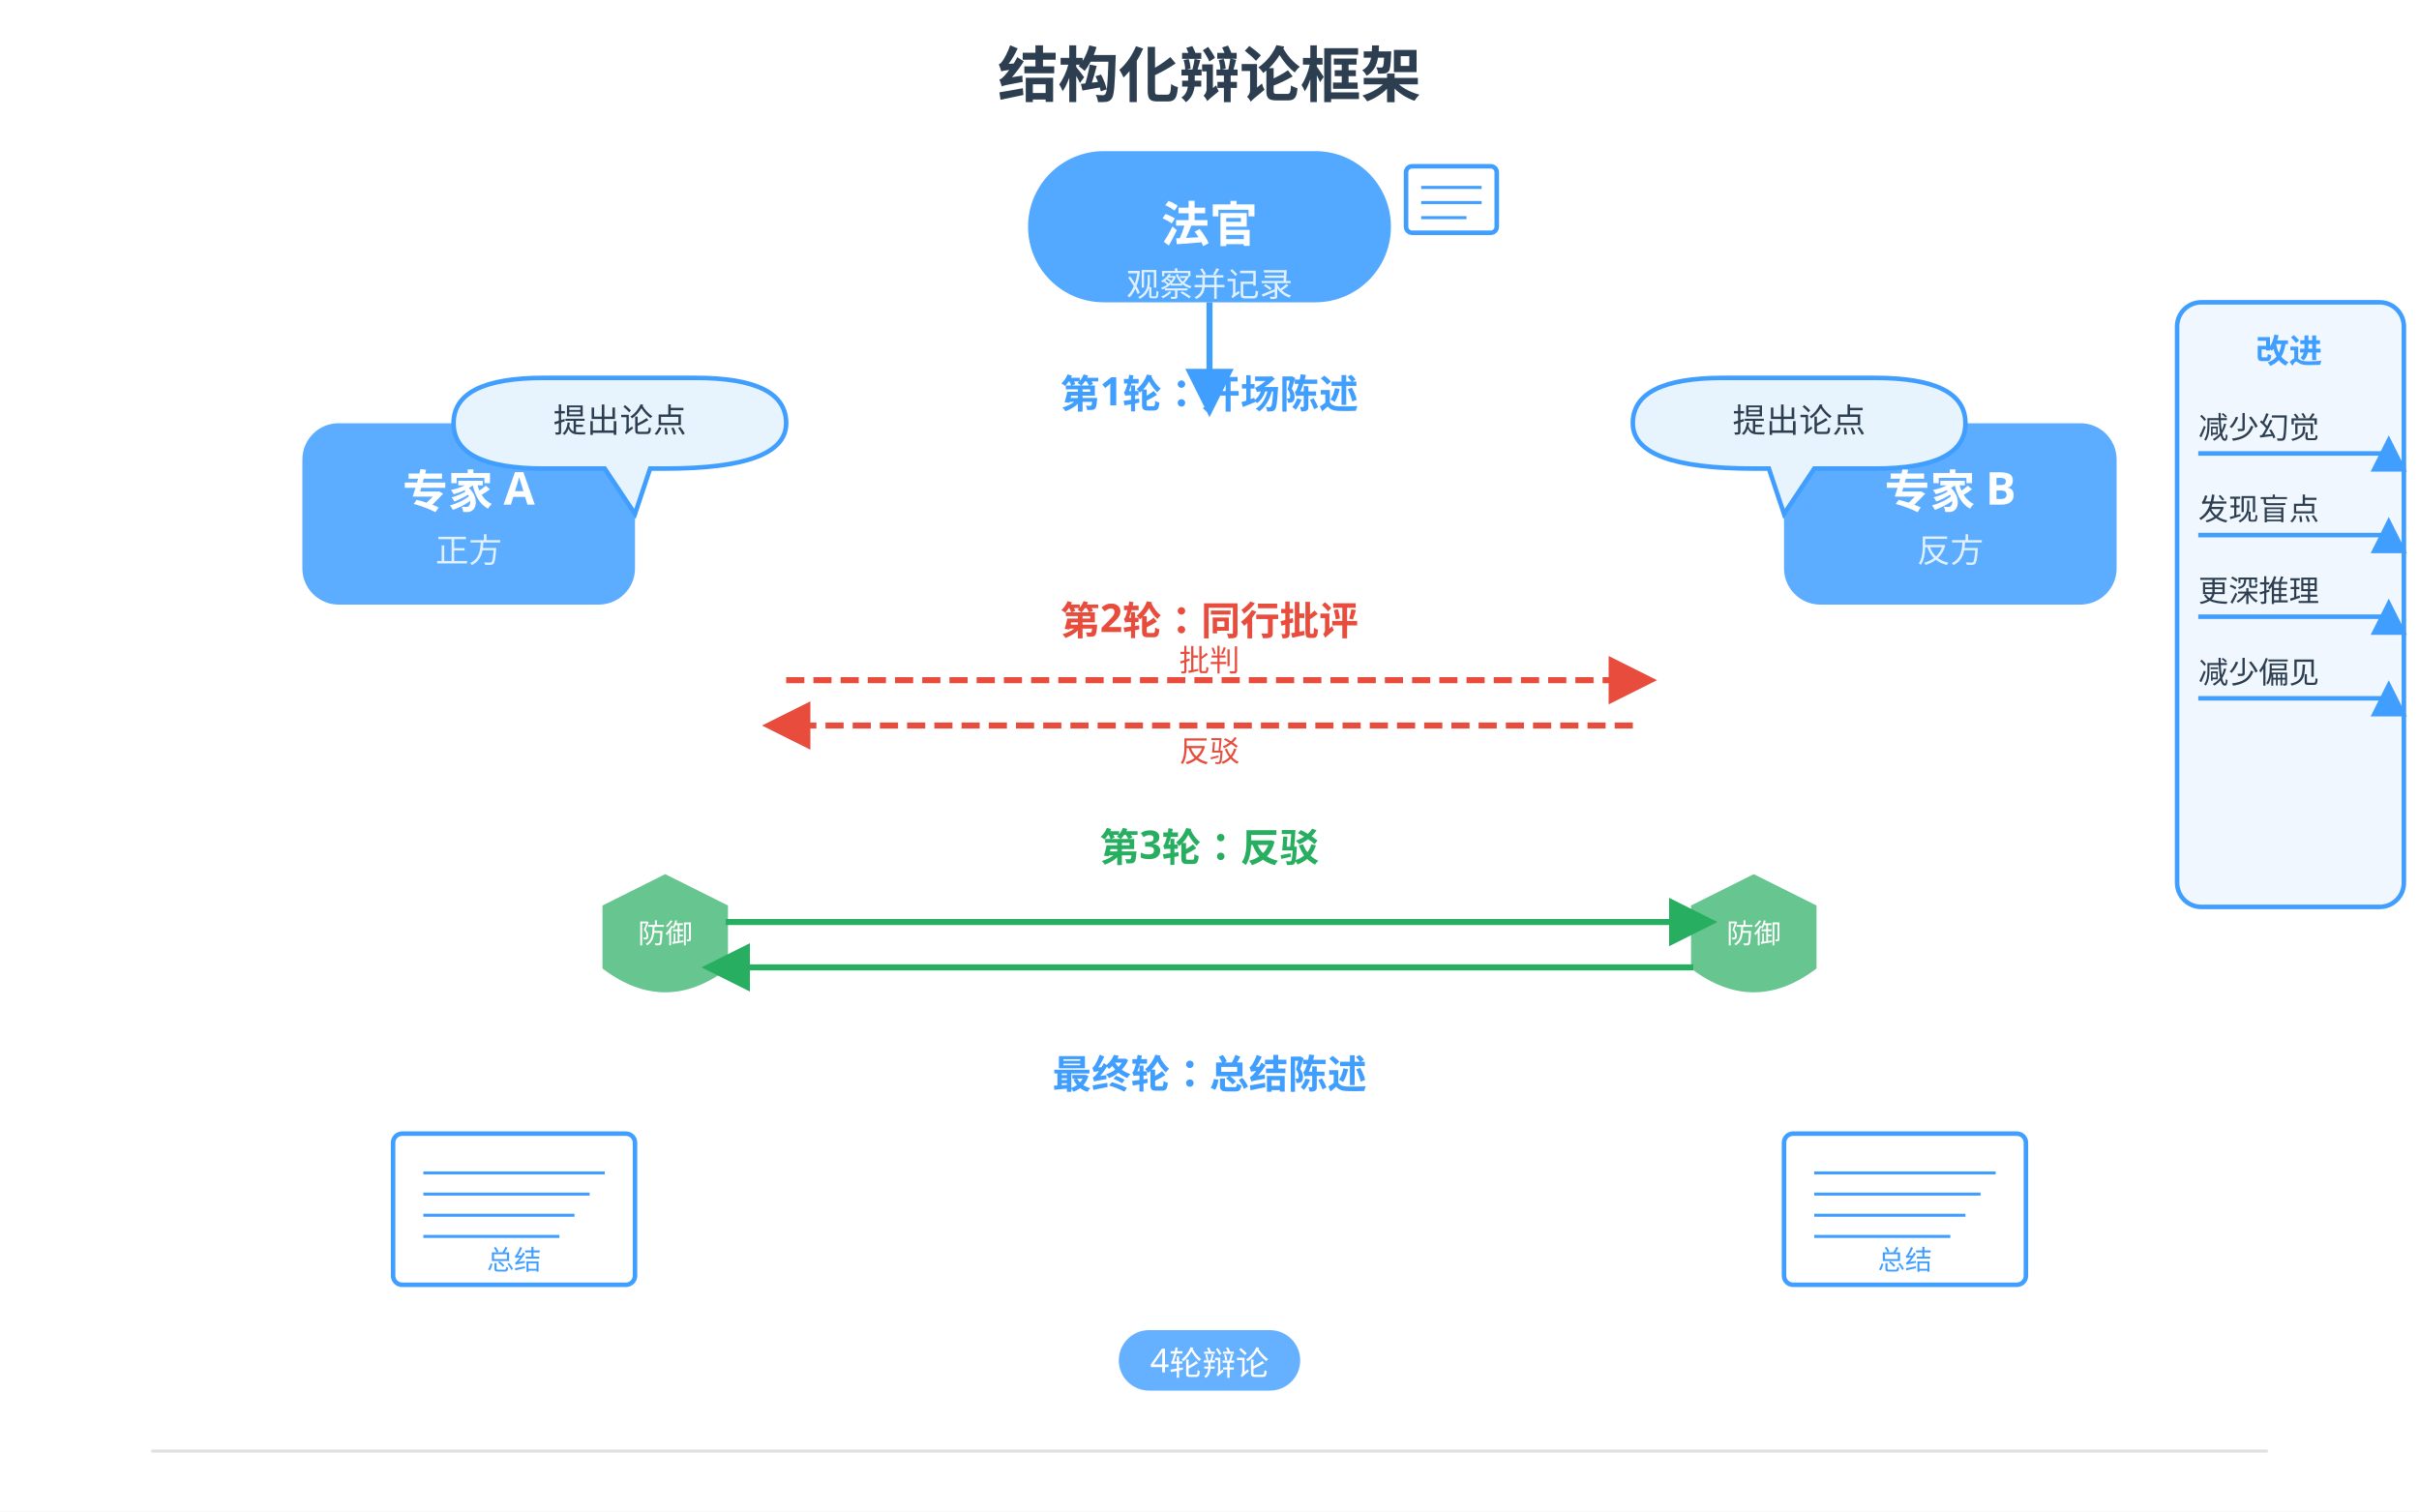
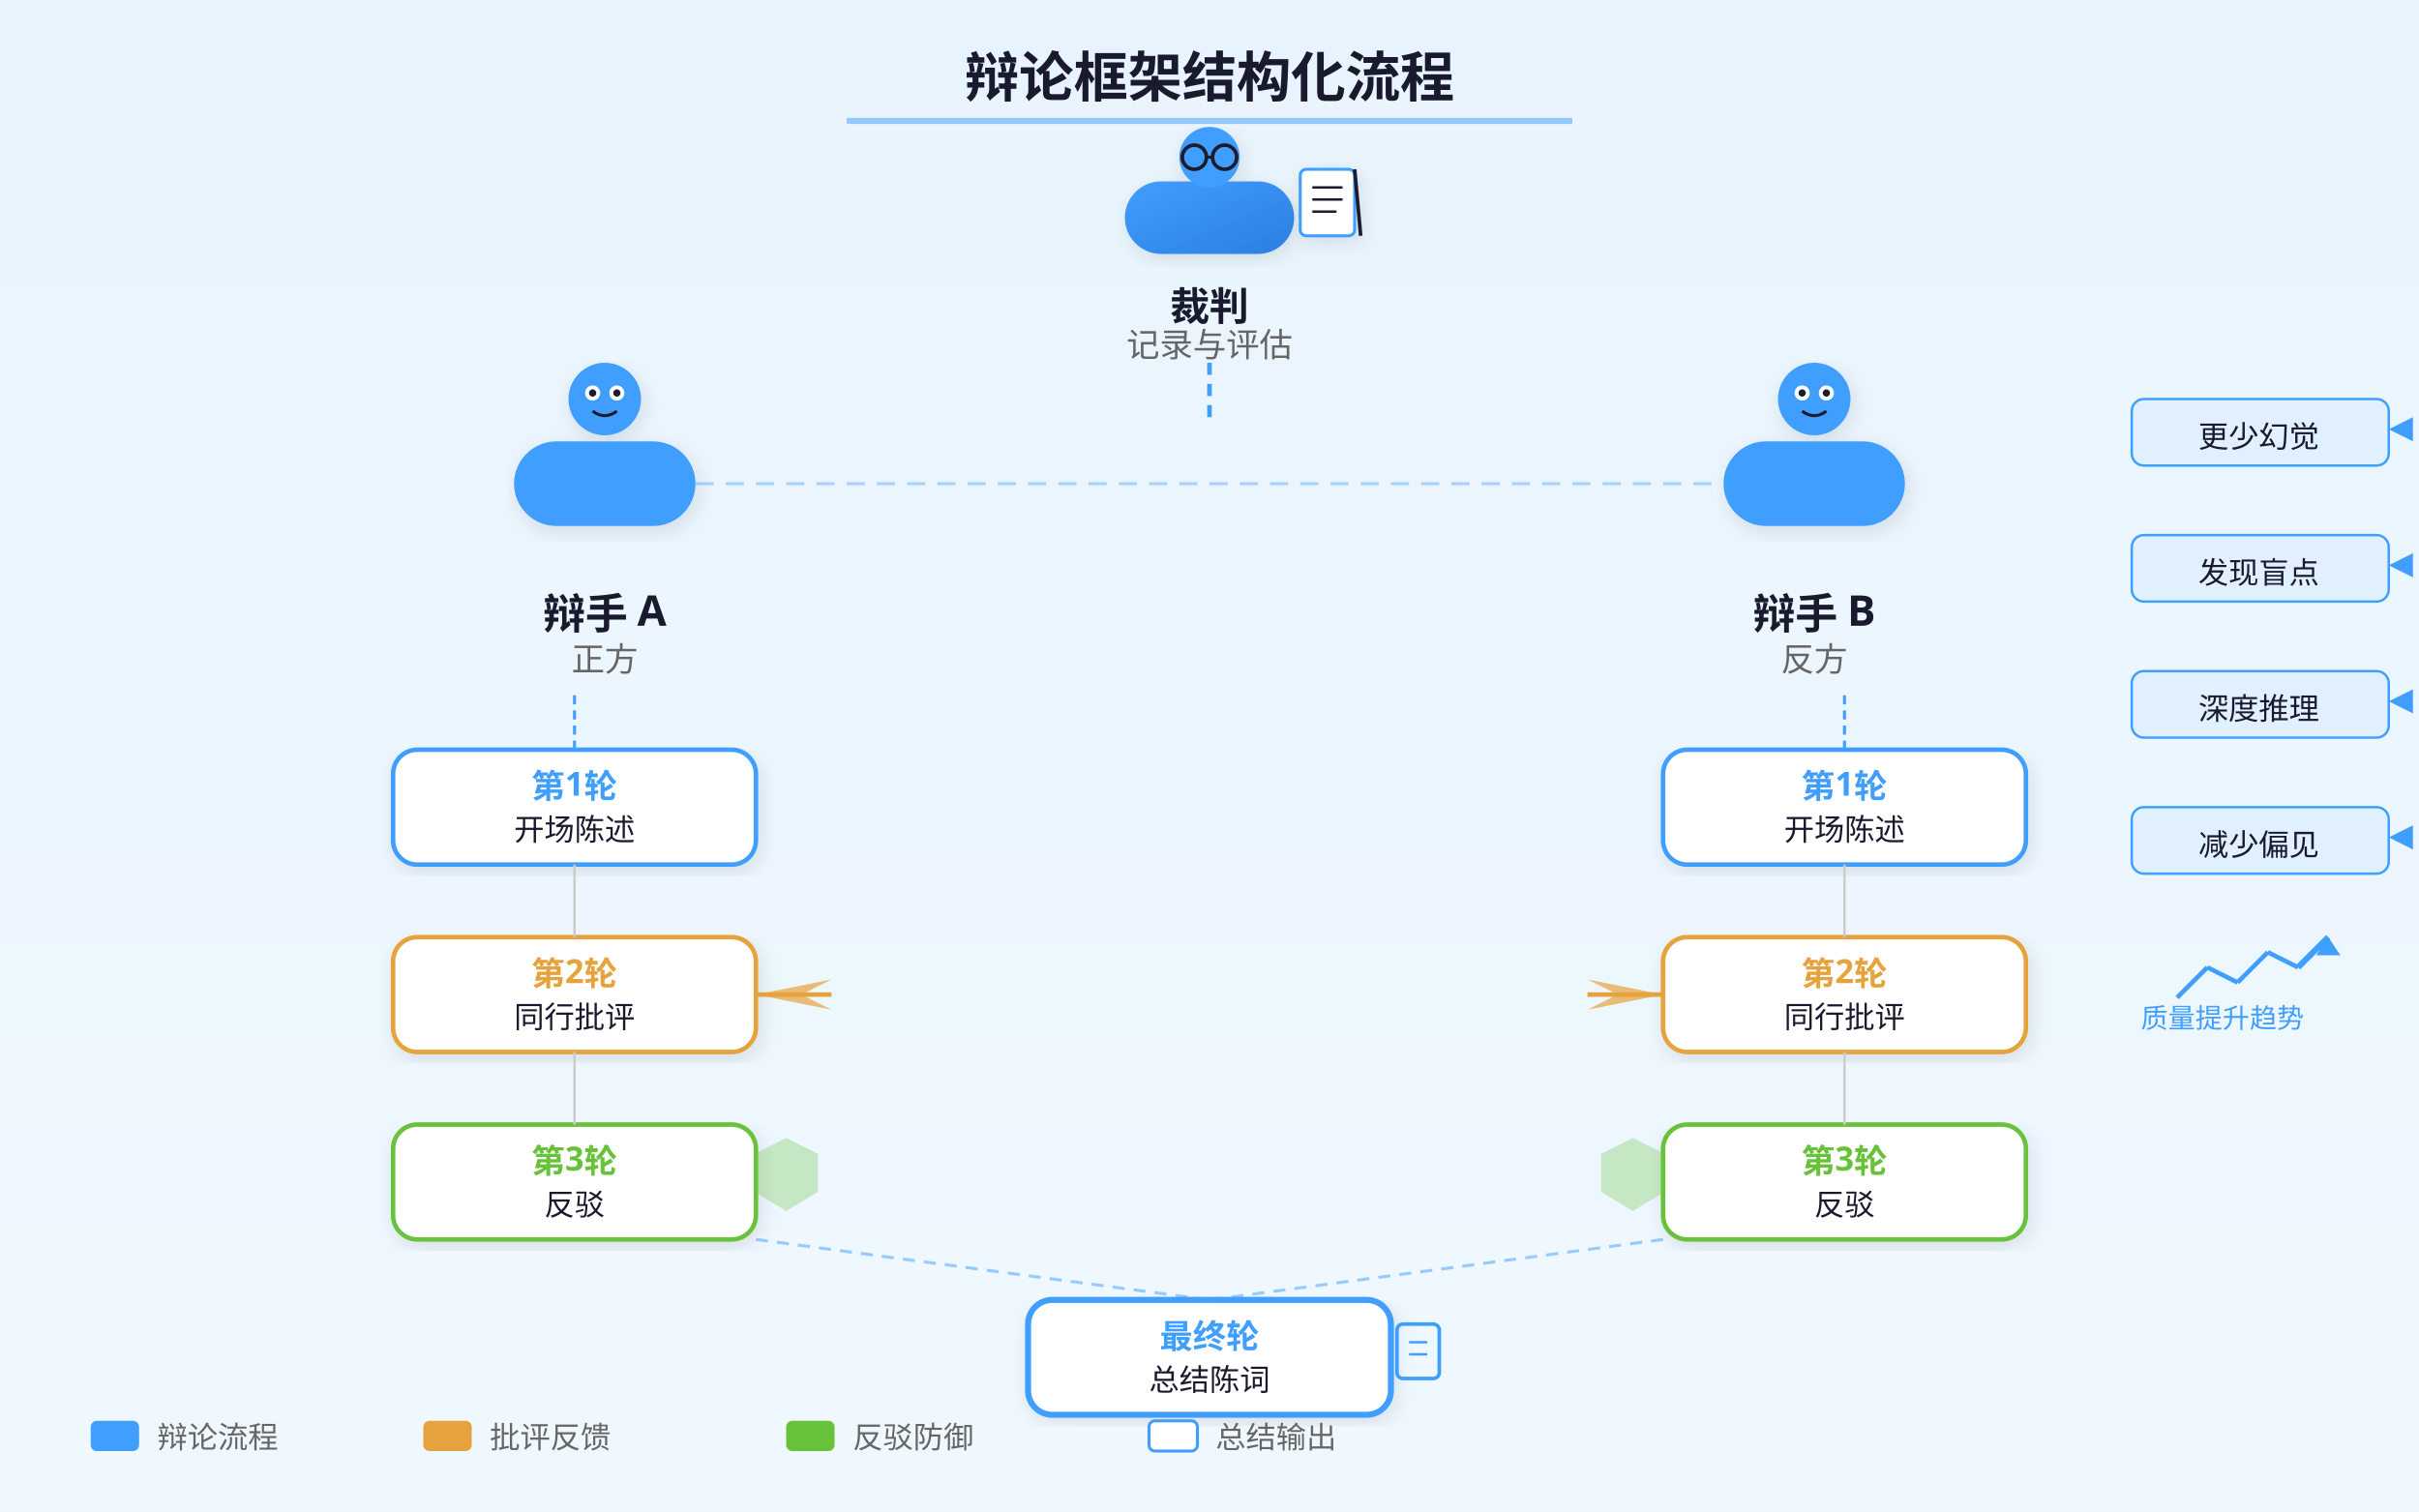
- <svg xmlns="http://www.w3.org/2000/svg" viewBox="0 0 800 500" width="800" height="500">
-   <rect width="800" height="500" fill="#FFFFFF" />
-   <text x="400" y="32" text-anchor="middle" font-family="sans-serif" font-size="20" font-weight="bold" fill="#2C3E50">结构化辩论框架</text>
-   <rect x="340" y="50" width="120" height="50" rx="25" fill="#409EFF" opacity="0.9" />
-   <text x="400" y="80" text-anchor="middle" font-family="sans-serif" font-size="16" font-weight="bold" fill="#FFFFFF">法官</text>
-   <text x="400" y="98" text-anchor="middle" font-family="sans-serif" font-size="11" fill="#E0F0FF">观察并记录</text>
-   <rect x="465" y="55" width="30" height="22" rx="2" fill="#FFFFFF" stroke="#409EFF" stroke-width="1.5" />
-   <line x1="470" y1="62" x2="490" y2="62" stroke="#409EFF" stroke-width="1" />
-   <line x1="470" y1="67" x2="490" y2="67" stroke="#409EFF" stroke-width="1" />
-   <line x1="470" y1="72" x2="485" y2="72" stroke="#409EFF" stroke-width="1" />
-   <line x1="400" y1="100" x2="400" y2="130" stroke="#409EFF" stroke-width="2" marker-end="url(#arrowBlue)" />
+ <svg xmlns="http://www.w3.org/2000/svg" viewBox="0 0 800 500" font-family="Microsoft YaHei, SimHei, sans-serif">
  <defs>
-     <marker id="arrowBlue" markerWidth="8" markerHeight="8" refX="4" refY="4" orient="auto">
-       <path d="M0,0 L8,4 L0,8 Z" fill="#409EFF" />
-     </marker>
-     <marker id="arrowRed" markerWidth="8" markerHeight="8" refX="4" refY="4" orient="auto">
-       <path d="M0,0 L8,4 L0,8 Z" fill="#E74C3C" />
-     </marker>
-     <marker id="arrowGreen" markerWidth="8" markerHeight="8" refX="4" refY="4" orient="auto">
-       <path d="M0,0 L8,4 L0,8 Z" fill="#27AE60" />
-     </marker>
-     <marker id="arrowUp" markerWidth="8" markerHeight="8" refX="4" refY="4" orient="auto">
-       <path d="M0,8 L4,0 L8,8 Z" fill="#409EFF" />
-     </marker>
+     <linearGradient id="bgGrad" x1="0" y1="0" x2="0" y2="1">
+       <stop offset="0%" stop-color="#E8F4FD" />
+       <stop offset="100%" stop-color="#F0F8FF" />
+     </linearGradient>
+     <linearGradient id="blueGrad" x1="0" y1="0" x2="1" y2="1">
+       <stop offset="0%" stop-color="#409EFF" />
+       <stop offset="100%" stop-color="#2B7FE0" />
+     </linearGradient>
+     <linearGradient id="lightBlueGrad" x1="0" y1="0" x2="1" y2="1">
+       <stop offset="0%" stop-color="#E0F0FF" />
+       <stop offset="100%" stop-color="#D0E8FF" />
+     </linearGradient>
+     <filter id="shadow" x="-5%" y="-5%" width="115%" height="115%">
+       <feDropShadow dx="1" dy="2" stdDeviation="3" flood-opacity="0.1" />
+     </filter>
  </defs>
-   <rect x="100" y="140" width="110" height="60" rx="12" fill="#409EFF" opacity="0.85" />
-   <text x="155" y="168" text-anchor="middle" font-family="sans-serif" font-size="15" font-weight="bold" fill="#FFFFFF">专家 A</text>
-   <text x="155" y="186" text-anchor="middle" font-family="sans-serif" font-size="11" fill="#E0F0FF">正方</text>
-   <rect x="590" y="140" width="110" height="60" rx="12" fill="#409EFF" opacity="0.85" />
-   <text x="645" y="168" text-anchor="middle" font-family="sans-serif" font-size="15" font-weight="bold" fill="#FFFFFF">专家 B</text>
-   <text x="645" y="186" text-anchor="middle" font-family="sans-serif" font-size="11" fill="#E0F0FF">反方</text>
-   <text x="400" y="135" text-anchor="middle" font-family="sans-serif" font-size="13" font-weight="bold" fill="#409EFF">第1轮：开场陈述</text>
-   <path d="M220,155 Q260,155 260,140 Q260,125 230,125 L180,125 Q150,125 150,140 Q150,155 180,155 L200,155 L210,170 L215,155 Z" fill="#E8F4FD" stroke="#409EFF" stroke-width="1.5" />
-   <text x="205" y="143" text-anchor="middle" font-family="sans-serif" font-size="11" fill="#2C3E50">提出论点</text>
-   <path d="M580,155 Q540,155 540,140 Q540,125 570,125 L620,125 Q650,125 650,140 Q650,155 620,155 L600,155 L590,170 L585,155 Z" fill="#E8F4FD" stroke="#409EFF" stroke-width="1.5" />
-   <text x="595" y="143" text-anchor="middle" font-family="sans-serif" font-size="11" fill="#2C3E50">提出论点</text>
-   <text x="400" y="210" text-anchor="middle" font-family="sans-serif" font-size="13" font-weight="bold" fill="#E74C3C">第2轮：同行批评</text>
-   <line x1="260" y1="225" x2="540" y2="225" stroke="#E74C3C" stroke-width="2" stroke-dasharray="6,3" marker-end="url(#arrowRed)" />
-   <line x1="540" y1="240" x2="260" y2="240" stroke="#E74C3C" stroke-width="2" stroke-dasharray="6,3" marker-end="url(#arrowRed)" />
-   <text x="400" y="222" text-anchor="middle" font-family="sans-serif" font-size="10" fill="#E74C3C">批判</text>
-   <text x="400" y="252" text-anchor="middle" font-family="sans-serif" font-size="10" fill="#E74C3C">反驳</text>
-   <text x="400" y="285" text-anchor="middle" font-family="sans-serif" font-size="13" font-weight="bold" fill="#27AE60">第3轮：反驳</text>
-   <path d="M200,300 L220,290 L240,300 L240,320 Q220,335 200,320 Z" fill="#27AE60" opacity="0.7" stroke="#27AE60" stroke-width="1.5" />
-   <text x="220" y="312" text-anchor="middle" font-family="sans-serif" font-size="9" fill="#FFFFFF">防御</text>
-   <path d="M600,300 L580,290 L560,300 L560,320 Q580,335 600,320 Z" fill="#27AE60" opacity="0.7" stroke="#27AE60" stroke-width="1.5" />
-   <text x="580" y="312" text-anchor="middle" font-family="sans-serif" font-size="9" fill="#FFFFFF">防御</text>
-   <line x1="240" y1="305" x2="560" y2="305" stroke="#27AE60" stroke-width="2" marker-end="url(#arrowGreen)" />
-   <line x1="560" y1="320" x2="240" y2="320" stroke="#27AE60" stroke-width="2" marker-end="url(#arrowGreen)" />
-   <text x="400" y="360" text-anchor="middle" font-family="sans-serif" font-size="13" font-weight="bold" fill="#409EFF">最终轮：总结陈述</text>
-   <rect x="130" y="375" width="80" height="50" rx="3" fill="#FFF" stroke="#409EFF" stroke-width="1.5" />
-   <line x1="140" y1="388" x2="200" y2="388" stroke="#409EFF" stroke-width="1" />
-   <line x1="140" y1="395" x2="195" y2="395" stroke="#409EFF" stroke-width="1" />
-   <line x1="140" y1="402" x2="190" y2="402" stroke="#409EFF" stroke-width="1" />
-   <line x1="140" y1="409" x2="185" y2="409" stroke="#409EFF" stroke-width="1" />
-   <text x="170" y="420" text-anchor="middle" font-family="sans-serif" font-size="9" fill="#409EFF">总结</text>
-   <rect x="590" y="375" width="80" height="50" rx="3" fill="#FFF" stroke="#409EFF" stroke-width="1.5" />
-   <line x1="600" y1="388" x2="660" y2="388" stroke="#409EFF" stroke-width="1" />
-   <line x1="600" y1="395" x2="655" y2="395" stroke="#409EFF" stroke-width="1" />
-   <line x1="600" y1="402" x2="650" y2="402" stroke="#409EFF" stroke-width="1" />
-   <line x1="600" y1="409" x2="645" y2="409" stroke="#409EFF" stroke-width="1" />
-   <text x="630" y="420" text-anchor="middle" font-family="sans-serif" font-size="9" fill="#409EFF">总结</text>
-   <rect x="720" y="100" width="75" height="200" rx="8" fill="#F0F7FF" stroke="#409EFF" stroke-width="1.5" />
-   <text x="757" y="120" text-anchor="middle" font-family="sans-serif" font-size="11" font-weight="bold" fill="#409EFF">改进</text>
-   <text x="727" y="145" font-family="sans-serif" font-size="10" fill="#2C3E50">减少幻觉</text>
-   <line x1="727" y1="150" x2="790" y2="150" stroke="#409EFF" stroke-width="1.5" marker-end="url(#arrowUp)" />
-   <text x="727" y="172" font-family="sans-serif" font-size="10" fill="#2C3E50">发现盲点</text>
-   <line x1="727" y1="177" x2="790" y2="177" stroke="#409EFF" stroke-width="1.5" marker-end="url(#arrowUp)" />
-   <text x="727" y="199" font-family="sans-serif" font-size="10" fill="#2C3E50">更深推理</text>
-   <line x1="727" y1="204" x2="790" y2="204" stroke="#409EFF" stroke-width="1.5" marker-end="url(#arrowUp)" />
-   <text x="727" y="226" font-family="sans-serif" font-size="10" fill="#2C3E50">减少偏见</text>
-   <line x1="727" y1="231" x2="790" y2="231" stroke="#409EFF" stroke-width="1.5" marker-end="url(#arrowUp)" />
-   <rect x="370" y="440" width="60" height="20" rx="10" fill="#409EFF" opacity="0.8" />
-   <text x="400" y="454" text-anchor="middle" font-family="sans-serif" font-size="11" fill="#FFFFFF">4轮辩论</text>
-   <line x1="50" y1="480" x2="750" y2="480" stroke="#E0E0E0" stroke-width="1" />
+   <rect width="800" height="500" fill="url(#bgGrad)" />
+   <text x="400" y="32" text-anchor="middle" font-size="18" font-weight="bold" fill="#1a1a2e">辩论框架结构化流程</text>
+   <line x1="280" y1="40" x2="520" y2="40" stroke="#409EFF" stroke-width="2" opacity="0.5" />
+   <g transform="translate(400, 72)" filter="url(#shadow)">
+     <rect x="-28" y="-12" width="56" height="24" rx="12" fill="url(#blueGrad)" />
+     <circle cx="0" cy="-20" r="10" fill="#409EFF" />
+     <circle cx="-5" cy="-20" r="4" fill="none" stroke="#1a1a2e" stroke-width="1.2" />
+     <circle cx="5" cy="-20" r="4" fill="none" stroke="#1a1a2e" stroke-width="1.2" />
+     <line x1="-1" y1="-20" x2="1" y2="-20" stroke="#1a1a2e" stroke-width="1" />
+     <rect x="30" y="-16" width="18" height="22" rx="2" fill="white" stroke="#409EFF" stroke-width="1" />
+     <line x1="34" y1="-10" x2="44" y2="-10" stroke="#1a1a2e" stroke-width="0.8" />
+     <line x1="34" y1="-6" x2="44" y2="-6" stroke="#1a1a2e" stroke-width="0.8" />
+     <line x1="34" y1="-2" x2="42" y2="-2" stroke="#1a1a2e" stroke-width="0.8" />
+     <line x1="48" y1="-16" x2="50" y2="6" stroke="#1a1a2e" stroke-width="1.2" />
+   </g>
+   <text x="400" y="106" text-anchor="middle" font-size="13" fill="#1a1a2e" font-weight="bold">裁判</text>
+   <text x="400" y="118" text-anchor="middle" font-size="11" fill="#666">记录与评估</text>
+   <line x1="400" y1="120" x2="400" y2="140" stroke="#409EFF" stroke-width="1.5" stroke-dasharray="4,3" />
+   <g transform="translate(200, 160)" filter="url(#shadow)">
+     <rect x="-30" y="-14" width="60" height="28" rx="14" fill="#409EFF" />
+     <circle cx="0" cy="-28" r="12" fill="#409EFF" />
+     <circle cx="-4" cy="-30" r="2.5" fill="white" />
+     <circle cx="4" cy="-30" r="2.5" fill="white" />
+     <circle cx="-4" cy="-30" r="1.2" fill="#1a1a2e" />
+     <circle cx="4" cy="-30" r="1.2" fill="#1a1a2e" />
+     <path d="M-4,-24 Q0,-21 4,-24" fill="none" stroke="#1a1a2e" stroke-width="1" />
+   </g>
+   <text x="200" y="208" text-anchor="middle" font-size="14" font-weight="bold" fill="#1a1a2e">辩手 A</text>
+   <text x="200" y="222" text-anchor="middle" font-size="11" fill="#666">正方</text>
+   <g transform="translate(600, 160)" filter="url(#shadow)">
+     <rect x="-30" y="-14" width="60" height="28" rx="14" fill="#409EFF" />
+     <circle cx="0" cy="-28" r="12" fill="#409EFF" />
+     <circle cx="-4" cy="-30" r="2.5" fill="white" />
+     <circle cx="4" cy="-30" r="2.5" fill="white" />
+     <circle cx="-4" cy="-30" r="1.2" fill="#1a1a2e" />
+     <circle cx="4" cy="-30" r="1.2" fill="#1a1a2e" />
+     <path d="M-4,-24 Q0,-21 4,-24" fill="none" stroke="#1a1a2e" stroke-width="1" />
+   </g>
+   <text x="600" y="208" text-anchor="middle" font-size="14" font-weight="bold" fill="#1a1a2e">辩手 B</text>
+   <text x="600" y="222" text-anchor="middle" font-size="11" fill="#666">反方</text>
+   <g transform="translate(130, 248)">
+     <rect x="0" y="0" width="120" height="38" rx="8" fill="white" stroke="#409EFF" stroke-width="1.5" filter="url(#shadow)" />
+     <text x="60" y="16" text-anchor="middle" font-size="11" font-weight="bold" fill="#409EFF">第1轮</text>
+     <text x="60" y="30" text-anchor="middle" font-size="10" fill="#1a1a2e">开场陈述</text>
+     <line x1="60" y1="0" x2="60" y2="-20" stroke="#409EFF" stroke-width="1" stroke-dasharray="3,2" />
+   </g>
+   <g transform="translate(550, 248)">
+     <rect x="0" y="0" width="120" height="38" rx="8" fill="white" stroke="#409EFF" stroke-width="1.5" filter="url(#shadow)" />
+     <text x="60" y="16" text-anchor="middle" font-size="11" font-weight="bold" fill="#409EFF">第1轮</text>
+     <text x="60" y="30" text-anchor="middle" font-size="10" fill="#1a1a2e">开场陈述</text>
+     <line x1="60" y1="0" x2="60" y2="-20" stroke="#409EFF" stroke-width="1" stroke-dasharray="3,2" />
+   </g>
+   <g transform="translate(130, 310)">
+     <rect x="0" y="0" width="120" height="38" rx="8" fill="white" stroke="#E6A23C" stroke-width="1.5" filter="url(#shadow)" />
+     <text x="60" y="16" text-anchor="middle" font-size="11" font-weight="bold" fill="#E6A23C">第2轮</text>
+     <text x="60" y="30" text-anchor="middle" font-size="10" fill="#1a1a2e">同行批评</text>
+     <polygon points="120,19 145,14 135,19 145,24" fill="#E6A23C" opacity="0.7" />
+     <line x1="120" y1="19" x2="145" y2="19" stroke="#E6A23C" stroke-width="1.5" />
+   </g>
+   <g transform="translate(550, 310)">
+     <rect x="0" y="0" width="120" height="38" rx="8" fill="white" stroke="#E6A23C" stroke-width="1.5" filter="url(#shadow)" />
+     <text x="60" y="16" text-anchor="middle" font-size="11" font-weight="bold" fill="#E6A23C">第2轮</text>
+     <text x="60" y="30" text-anchor="middle" font-size="10" fill="#1a1a2e">同行批评</text>
+     <polygon points="0,19 -25,14 -15,19 -25,24" fill="#E6A23C" opacity="0.7" />
+     <line x1="0" y1="19" x2="-25" y2="19" stroke="#E6A23C" stroke-width="1.5" />
+   </g>
+   <g transform="translate(130, 372)">
+     <rect x="0" y="0" width="120" height="38" rx="8" fill="white" stroke="#67C23A" stroke-width="1.5" filter="url(#shadow)" />
+     <text x="60" y="16" text-anchor="middle" font-size="11" font-weight="bold" fill="#67C23A">第3轮</text>
+     <text x="60" y="30" text-anchor="middle" font-size="10" fill="#1a1a2e">反驳</text>
+     <path d="M120,10 L130,5 L140,10 L140,22 L130,28 L120,22 Z" fill="#67C23A" opacity="0.3" stroke="#67C23A" stroke-width="1" />
+   </g>
+   <g transform="translate(550, 372)">
+     <rect x="0" y="0" width="120" height="38" rx="8" fill="white" stroke="#67C23A" stroke-width="1.5" filter="url(#shadow)" />
+     <text x="60" y="16" text-anchor="middle" font-size="11" font-weight="bold" fill="#67C23A">第3轮</text>
+     <text x="60" y="30" text-anchor="middle" font-size="10" fill="#1a1a2e">反驳</text>
+     <path d="M0,10 L-10,5 L-20,10 L-20,22 L-10,28 L0,22 Z" fill="#67C23A" opacity="0.3" stroke="#67C23A" stroke-width="1" />
+   </g>
+   <g transform="translate(340, 430)">
+     <rect x="0" y="0" width="120" height="38" rx="8" fill="white" stroke="#409EFF" stroke-width="2" filter="url(#shadow)" />
+     <text x="60" y="16" text-anchor="middle" font-size="11" font-weight="bold" fill="#409EFF">最终轮</text>
+     <text x="60" y="30" text-anchor="middle" font-size="10" fill="#1a1a2e">总结陈词</text>
+     <rect x="122" y="8" width="14" height="18" rx="2" fill="none" stroke="#409EFF" stroke-width="1.2" />
+     <line x1="126" y1="14" x2="132" y2="14" stroke="#409EFF" stroke-width="0.8" />
+     <line x1="126" y1="18" x2="132" y2="18" stroke="#409EFF" stroke-width="0.8" />
+   </g>
+   <g transform="translate(710, 140)">
+     <rect x="-5" y="-8" width="85" height="22" rx="4" fill="#E0F0FF" stroke="#409EFF" stroke-width="0.8" />
+     <text x="37" y="8" text-anchor="middle" font-size="10" fill="#1a1a2e">更少幻觉</text>
+     <polygon points="80,2 88,-2 88,6" fill="#409EFF" />
+   </g>
+   <g transform="translate(710, 185)">
+     <rect x="-5" y="-8" width="85" height="22" rx="4" fill="#E0F0FF" stroke="#409EFF" stroke-width="0.8" />
+     <text x="37" y="8" text-anchor="middle" font-size="10" fill="#1a1a2e">发现盲点</text>
+     <polygon points="80,2 88,-2 88,6" fill="#409EFF" />
+   </g>
+   <g transform="translate(710, 230)">
+     <rect x="-5" y="-8" width="85" height="22" rx="4" fill="#E0F0FF" stroke="#409EFF" stroke-width="0.8" />
+     <text x="37" y="8" text-anchor="middle" font-size="10" fill="#1a1a2e">深度推理</text>
+     <polygon points="80,2 88,-2 88,6" fill="#409EFF" />
+   </g>
+   <g transform="translate(710, 275)">
+     <rect x="-5" y="-8" width="85" height="22" rx="4" fill="#E0F0FF" stroke="#409EFF" stroke-width="0.8" />
+     <text x="37" y="8" text-anchor="middle" font-size="10" fill="#1a1a2e">减少偏见</text>
+     <polygon points="80,2 88,-2 88,6" fill="#409EFF" />
+   </g>
+   <g transform="translate(720, 310)">
+     <line x1="0" y1="20" x2="10" y2="10" stroke="#409EFF" stroke-width="1.5" />
+     <line x1="10" y1="10" x2="20" y2="15" stroke="#409EFF" stroke-width="1.5" />
+     <line x1="20" y1="15" x2="30" y2="5" stroke="#409EFF" stroke-width="1.5" />
+     <line x1="30" y1="5" x2="40" y2="10" stroke="#409EFF" stroke-width="1.5" />
+     <line x1="40" y1="10" x2="50" y2="0" stroke="#409EFF" stroke-width="2" />
+     <polygon points="50,0 46,6 54,6" fill="#409EFF" />
+   </g>
+   <text x="735" y="340" text-anchor="middle" font-size="9" fill="#409EFF">质量提升趋势</text>
+   <line x1="230" y1="160" x2="570" y2="160" stroke="#409EFF" stroke-width="1" stroke-dasharray="6,4" opacity="0.4" />
+   <line x1="190" y1="286" x2="190" y2="310" stroke="#ccc" stroke-width="0.8" />
+   <line x1="190" y1="348" x2="190" y2="372" stroke="#ccc" stroke-width="0.8" />
+   <line x1="610" y1="286" x2="610" y2="310" stroke="#ccc" stroke-width="0.8" />
+   <line x1="610" y1="348" x2="610" y2="372" stroke="#ccc" stroke-width="0.8" />
+   <line x1="250" y1="410" x2="400" y2="430" stroke="#409EFF" stroke-width="1" stroke-dasharray="4,3" opacity="0.5" />
+   <line x1="550" y1="410" x2="400" y2="430" stroke="#409EFF" stroke-width="1" stroke-dasharray="4,3" opacity="0.5" />
+   <g transform="translate(30, 470)">
+     <rect x="0" y="0" width="16" height="10" rx="2" fill="#409EFF" />
+     <text x="22" y="9" font-size="10" fill="#666">辩论流程</text>
+   </g>
+   <g transform="translate(140, 470)">
+     <rect x="0" y="0" width="16" height="10" rx="2" fill="#E6A23C" />
+     <text x="22" y="9" font-size="10" fill="#666">批评反馈</text>
+   </g>
+   <g transform="translate(260, 470)">
+     <rect x="0" y="0" width="16" height="10" rx="2" fill="#67C23A" />
+     <text x="22" y="9" font-size="10" fill="#666">反驳防御</text>
+   </g>
+   <g transform="translate(380, 470)">
+     <rect x="0" y="0" width="16" height="10" rx="2" fill="white" stroke="#409EFF" stroke-width="1" />
+     <text x="22" y="9" font-size="10" fill="#666">总结输出</text>
+   </g>
</svg>
